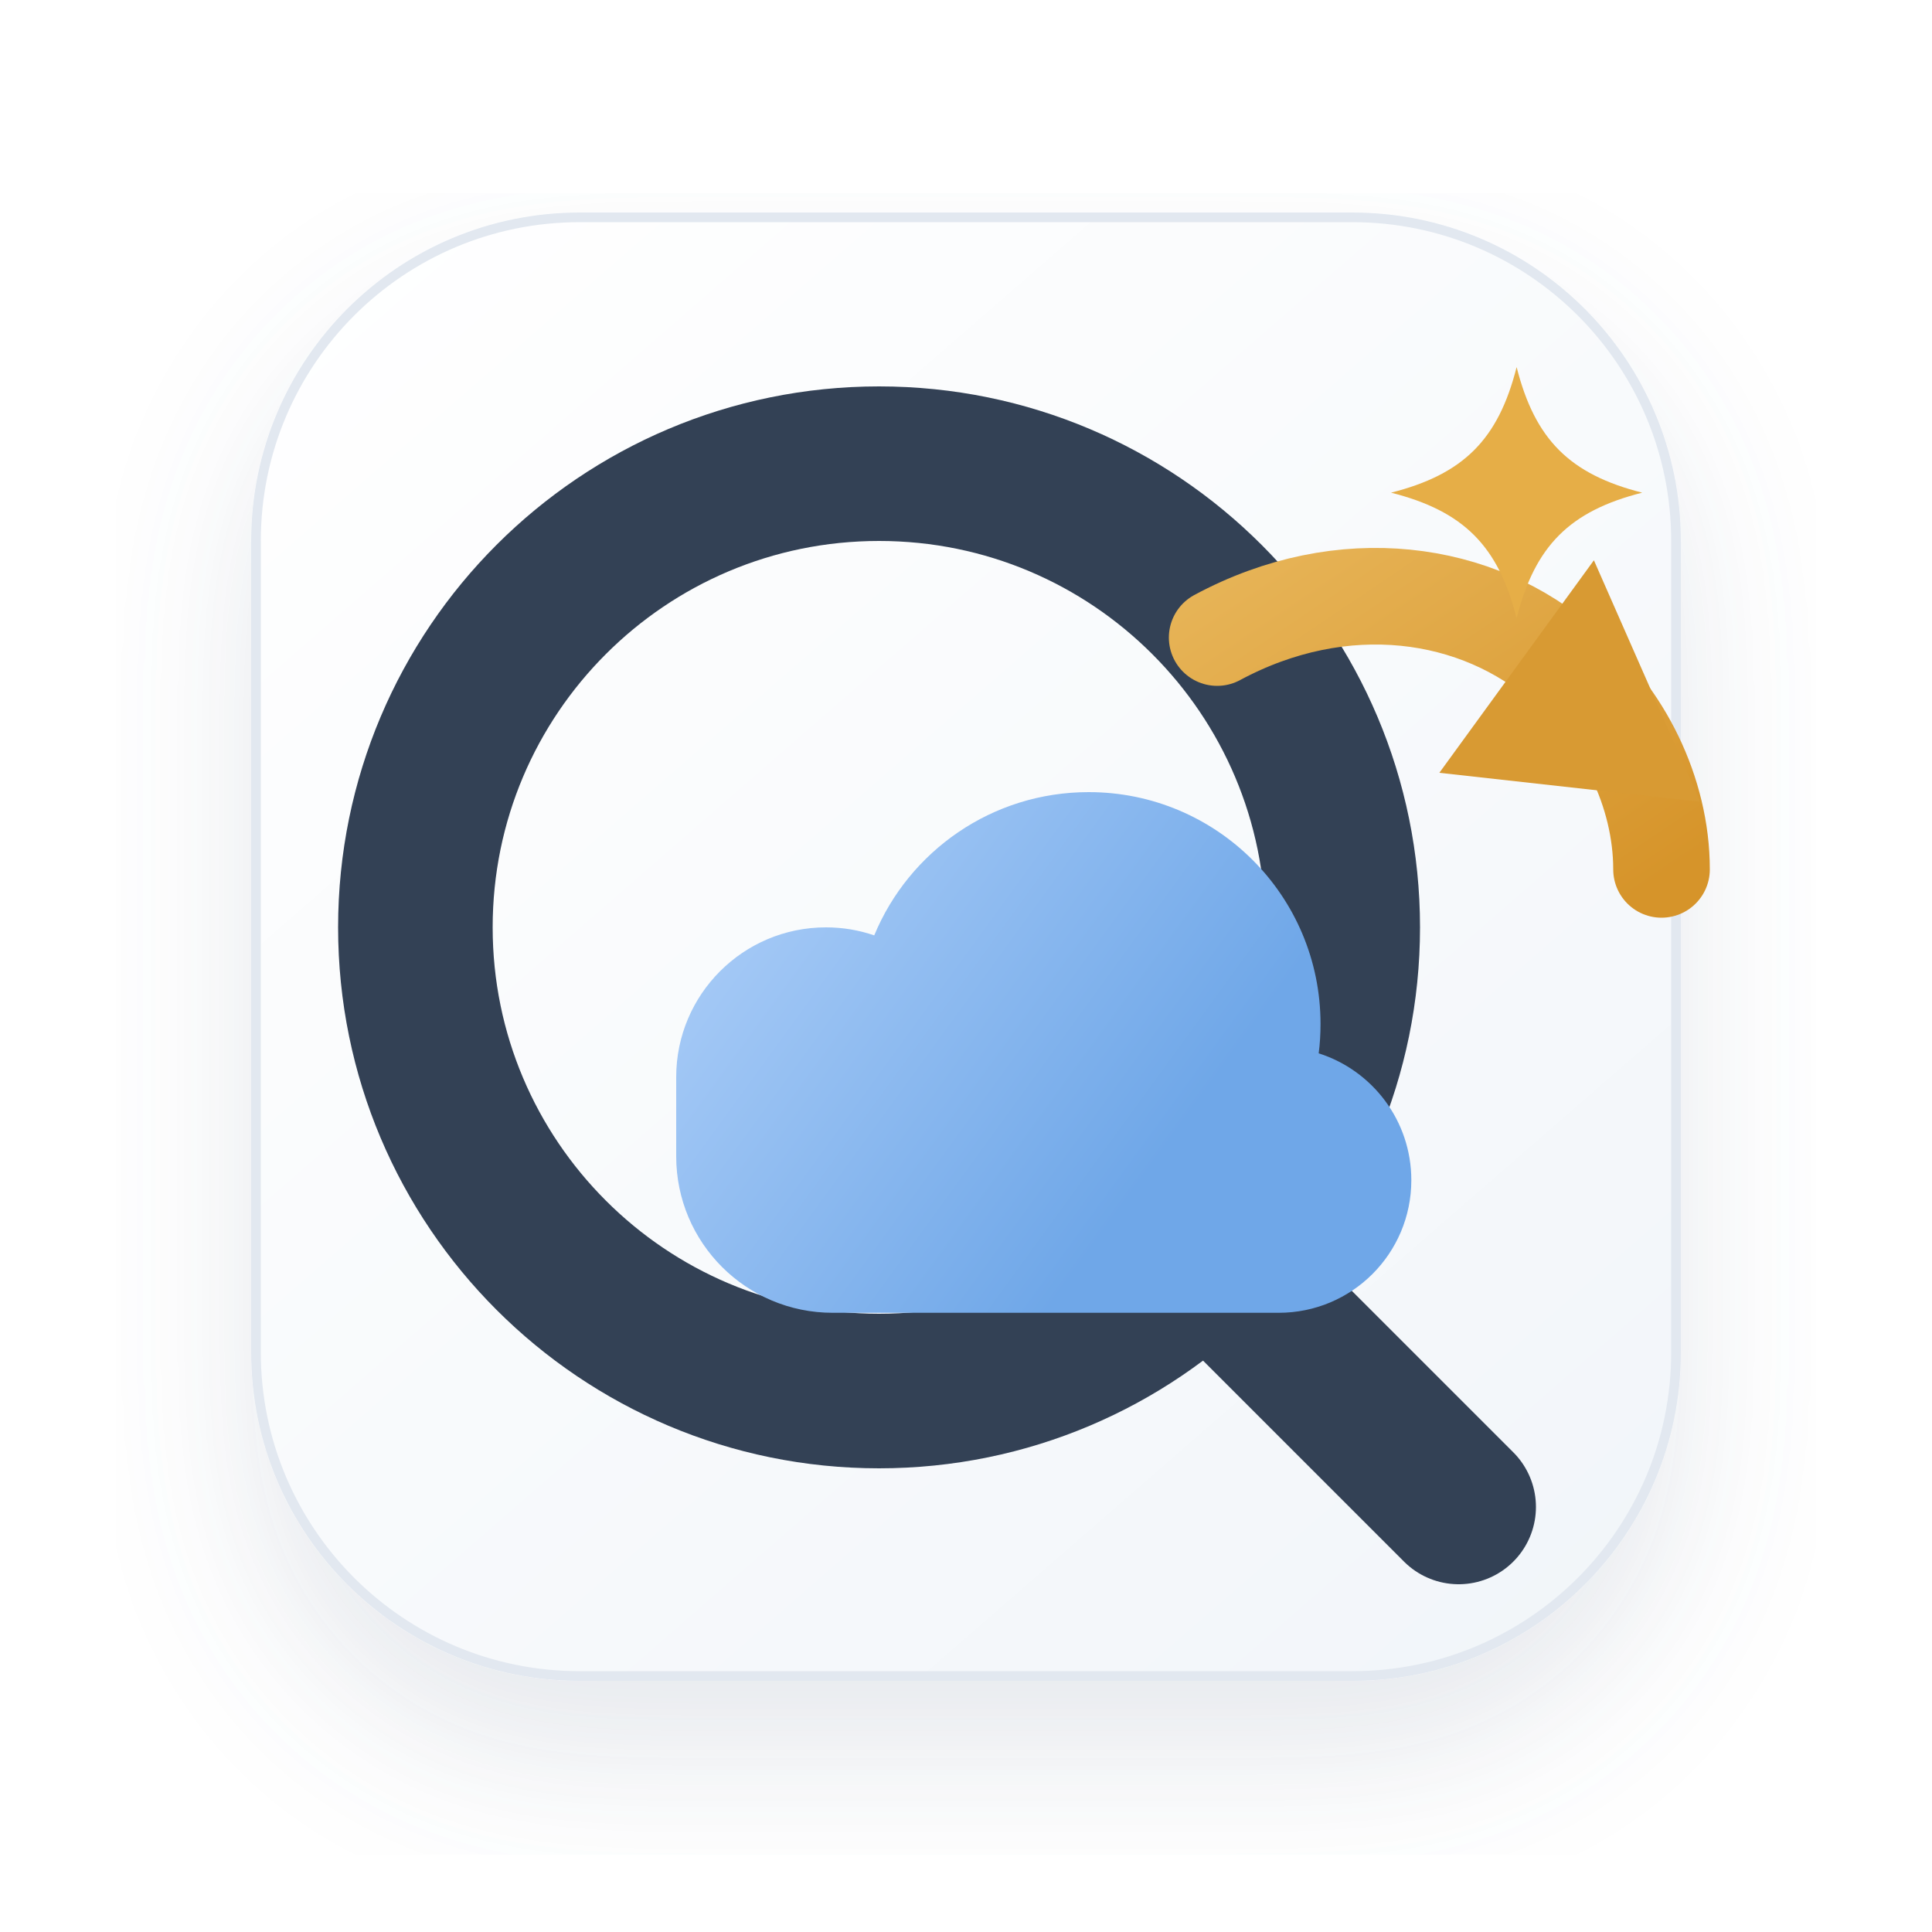
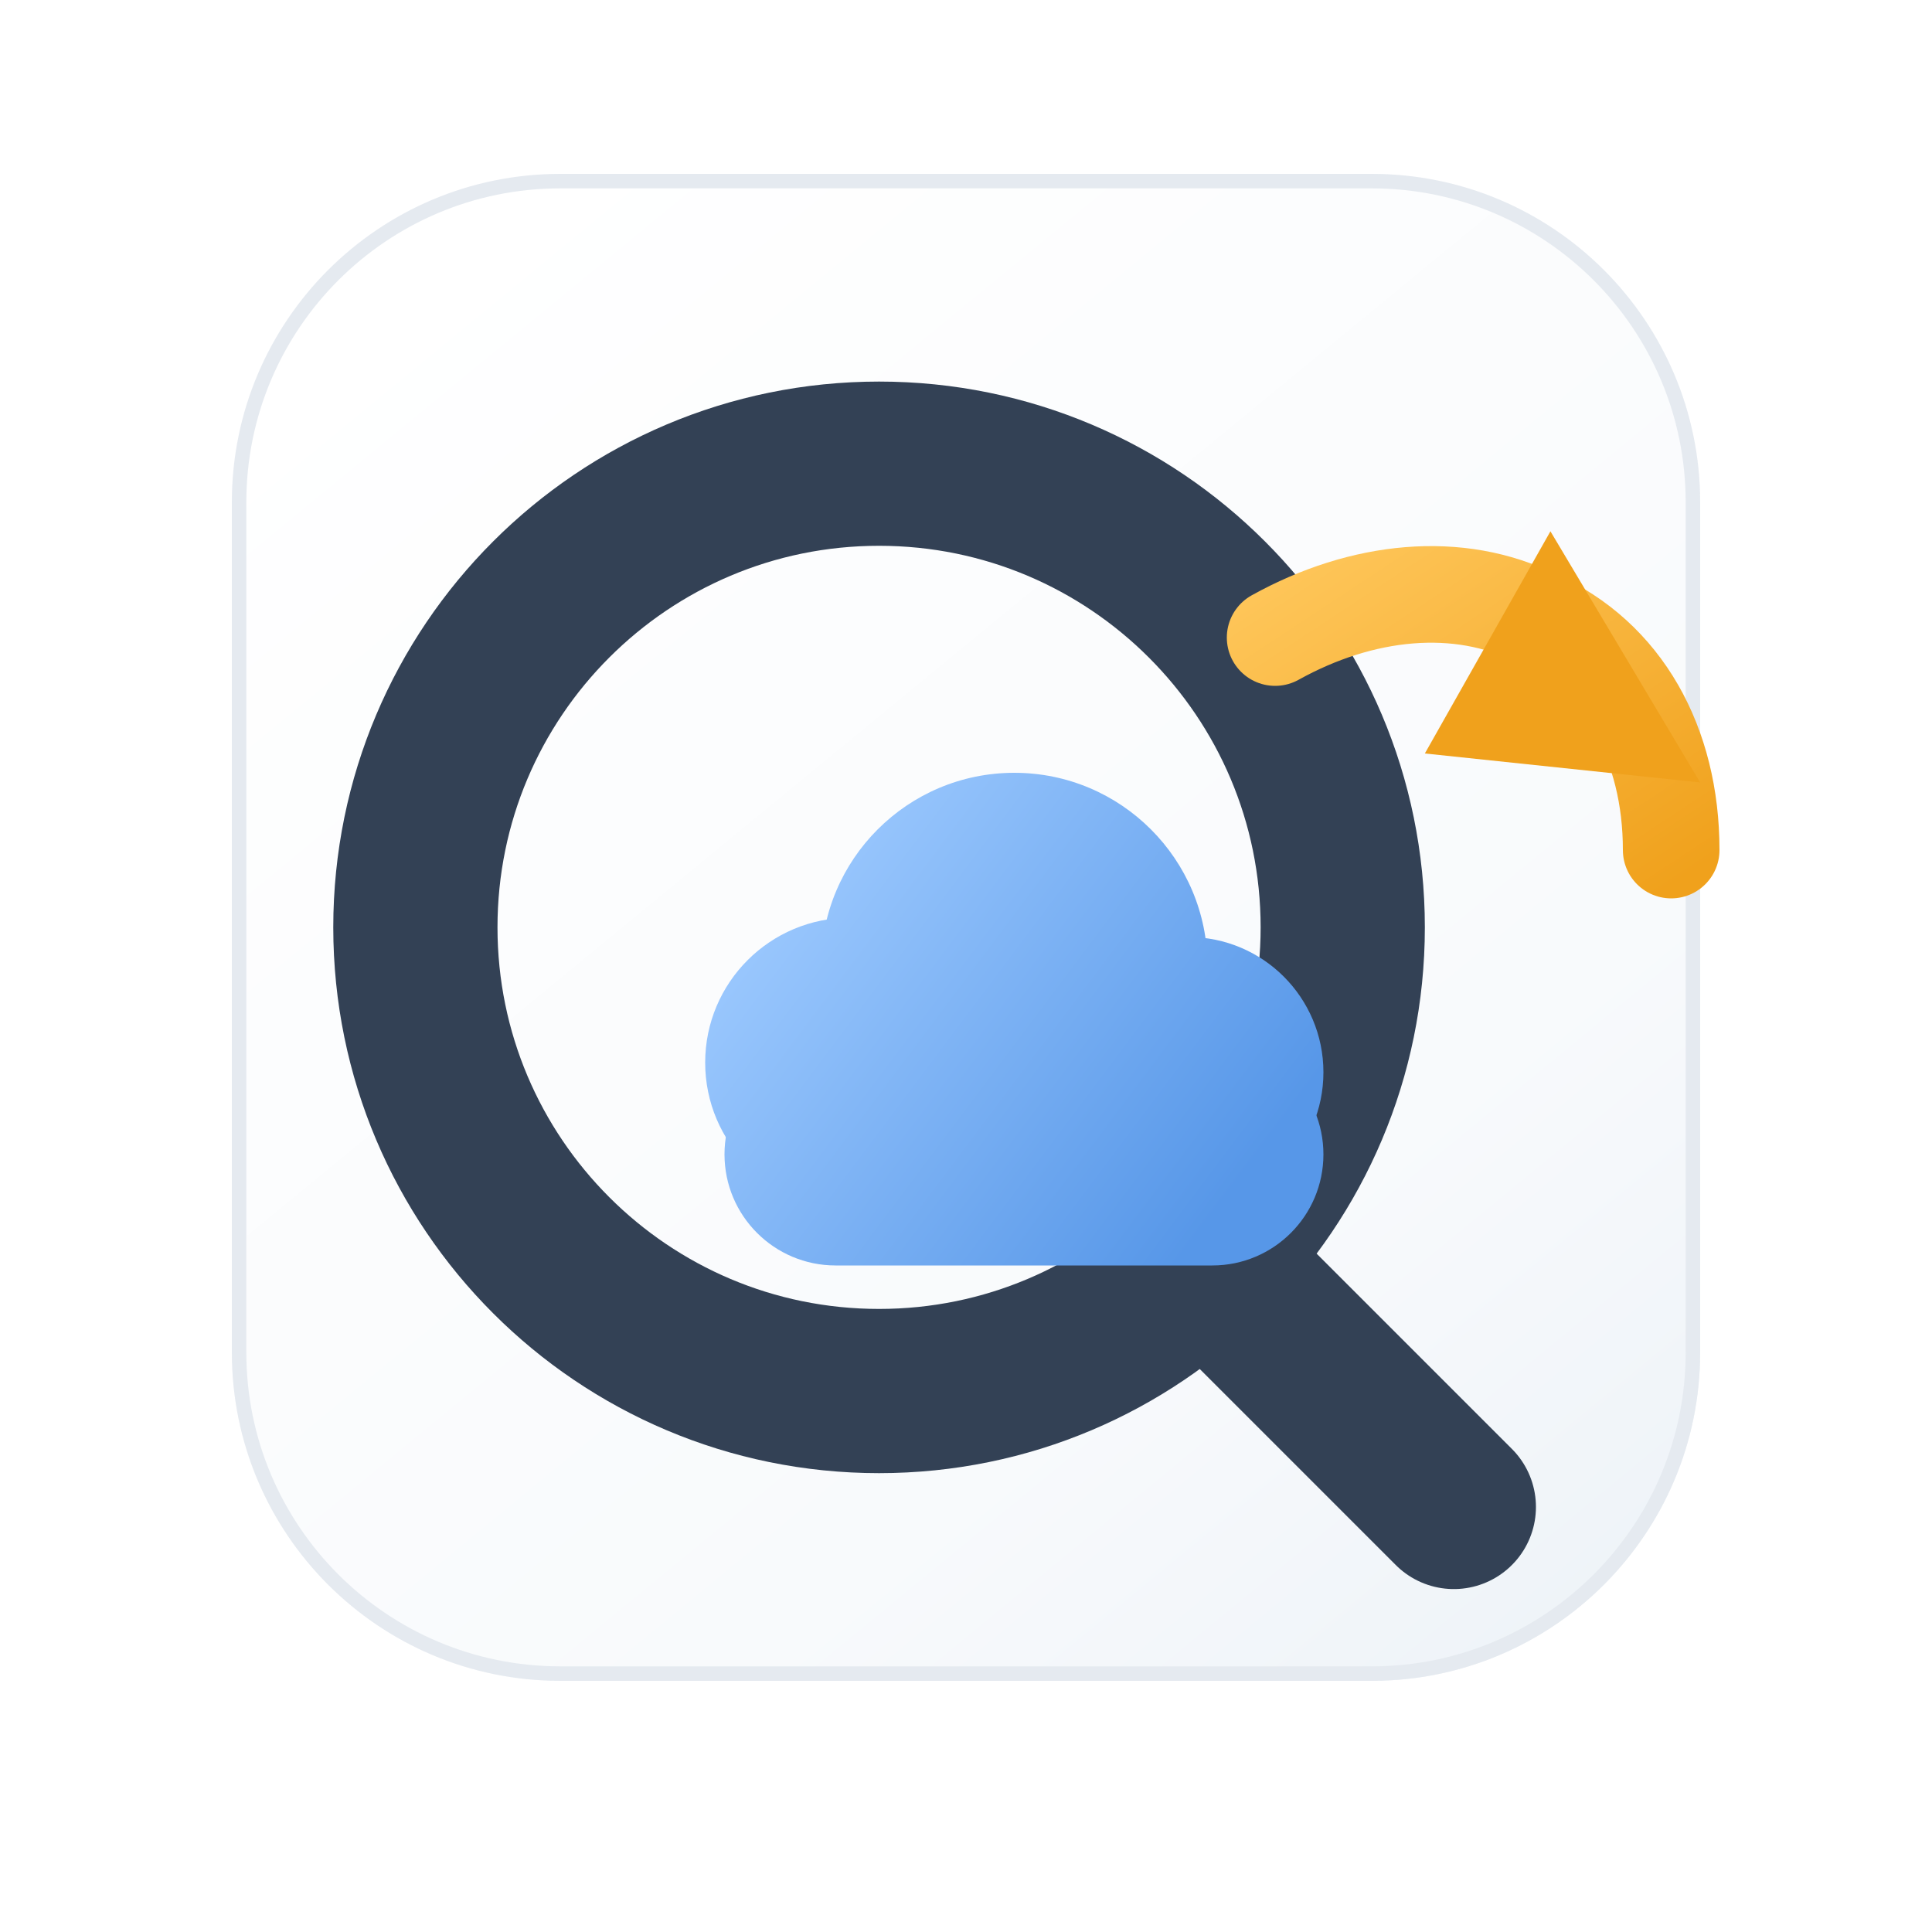
<svg xmlns="http://www.w3.org/2000/svg" width="200" height="200" viewBox="0 0 200 200" fill="none">
  <defs>
-     <linearGradient id="bg" x1="34" y1="24" x2="168" y2="178" gradientUnits="userSpaceOnUse">
+     <linearGradient id="keycap" x1="40" y1="28" x2="160" y2="174" gradientUnits="userSpaceOnUse">
      <stop stop-color="#FFFFFF" />
-       <stop offset="1" stop-color="#F1F5F9" />
+       <stop offset="0.72" stop-color="#F8FAFC" />
+       <stop offset="1" stop-color="#EEF3F8" />
    </linearGradient>
-     <linearGradient id="cloud" x1="76" y1="88" x2="120" y2="120" gradientUnits="userSpaceOnUse">
-       <stop stop-color="#A9CCF7" />
-       <stop offset="1" stop-color="#6FA7E8" />
+     <linearGradient id="cloud" x1="76" y1="92" x2="124" y2="128" gradientUnits="userSpaceOnUse">
+       <stop stop-color="#9FCBFF" />
+       <stop offset="1" stop-color="#5797E8" />
    </linearGradient>
-     <linearGradient id="arrow" x1="126" y1="55" x2="157" y2="101" gradientUnits="userSpaceOnUse">
-       <stop stop-color="#E8B65A" />
-       <stop offset="1" stop-color="#D6942A" />
+     <linearGradient id="review" x1="133" y1="55" x2="162" y2="99" gradientUnits="userSpaceOnUse">
+       <stop stop-color="#FFC85D" />
+       <stop offset="1" stop-color="#F0A11C" />
    </linearGradient>
-     <filter id="shadow" x="12" y="12" width="176" height="180" filterUnits="userSpaceOnUse">
-       <feDropShadow dx="0" dy="8" stdDeviation="8" flood-color="#64748B" flood-opacity="0.16" />
+     <filter id="keyShadow" x="6" y="6" width="188" height="192" filterUnits="userSpaceOnUse">
+       <feDropShadow dx="0" dy="10" stdDeviation="10" flood-color="#7C93AD" flood-opacity="0.18" />
+       <feDropShadow dx="0" dy="2" stdDeviation="2" flood-color="#FFFFFF" flood-opacity="0.9" />
+     </filter>
+     <filter id="softInner" x="24" y="18" width="152" height="164" filterUnits="userSpaceOnUse">
+       <feGaussianBlur stdDeviation="0.35" />
    </filter>
  </defs>
-   <g filter="url(#shadow)">
-     <rect x="26" y="22" width="148" height="152" rx="34" fill="url(#bg)" />
-     <rect x="26.5" y="22.5" width="147" height="151" rx="33.5" stroke="#E2E8F0" />
+   <g filter="url(#keyShadow)">
+     <rect x="24" y="18" width="152" height="156" rx="34" fill="url(#keycap)" />
+     <rect x="24.75" y="18.75" width="150.5" height="154.5" rx="33.25" stroke="#E5EAF0" stroke-width="1.5" />
  </g>
-   <circle cx="91" cy="96" r="48" stroke="#334155" stroke-width="16" stroke-linecap="round" />
-   <path d="M121 126L151 156" stroke="#334155" stroke-width="16" stroke-linecap="round" />
-   <path d="M70 111.5C70 102.94 76.94 96 85.5 96C87.25 96 88.93 96.29 90.5 96.83C94.1 88.13 102.68 82 112.7 82C125.96 82 136.7 92.74 136.7 106C136.7 107.03 136.64 108.05 136.51 109.04C142.07 110.81 146.1 116.02 146.1 122.17C146.1 129.76 139.96 135.9 132.37 135.9H86.2C77.25 135.9 70 128.65 70 119.7V111.5Z" fill="url(#cloud)" />
-   <path d="M126 66C139 59 153 61 162 69C168 74 172 82 172 90" stroke="url(#arrow)" stroke-width="10" stroke-linecap="round" />
-   <path d="M165 58L176 83L149 80L165 58Z" fill="#D89A33" />
-   <path d="M157 38C158.9 45.5 162.5 49.1 170 51C162.5 52.9 158.9 56.5 157 64C155.1 56.5 151.5 52.9 144 51C151.5 49.1 155.1 45.5 157 38Z" fill="#E6AE47" />
+   <circle cx="91" cy="96" r="48" stroke="#334155" stroke-width="17" stroke-linecap="round" />
+   <path d="M121.5 127L150.5 156" stroke="#334155" stroke-width="17" stroke-linecap="round" />
+   <g>
+     <circle cx="88" cy="110" r="15" fill="url(#cloud)" />
+     <circle cx="105" cy="100" r="20" fill="url(#cloud)" />
+     <circle cx="123" cy="111" r="14" fill="url(#cloud)" />
+     <rect x="75" y="108" width="62" height="23" rx="11.5" fill="url(#cloud)" />
+   </g>
+   <path d="M132 66C141 61 151 60 159 64C168 68 173 77 173 88" stroke="url(#review)" stroke-width="10" stroke-linecap="round" />
+   <path d="M160.5 55L176 81L147.5 78L160.5 55Z" fill="#F0A11C" />
</svg>
